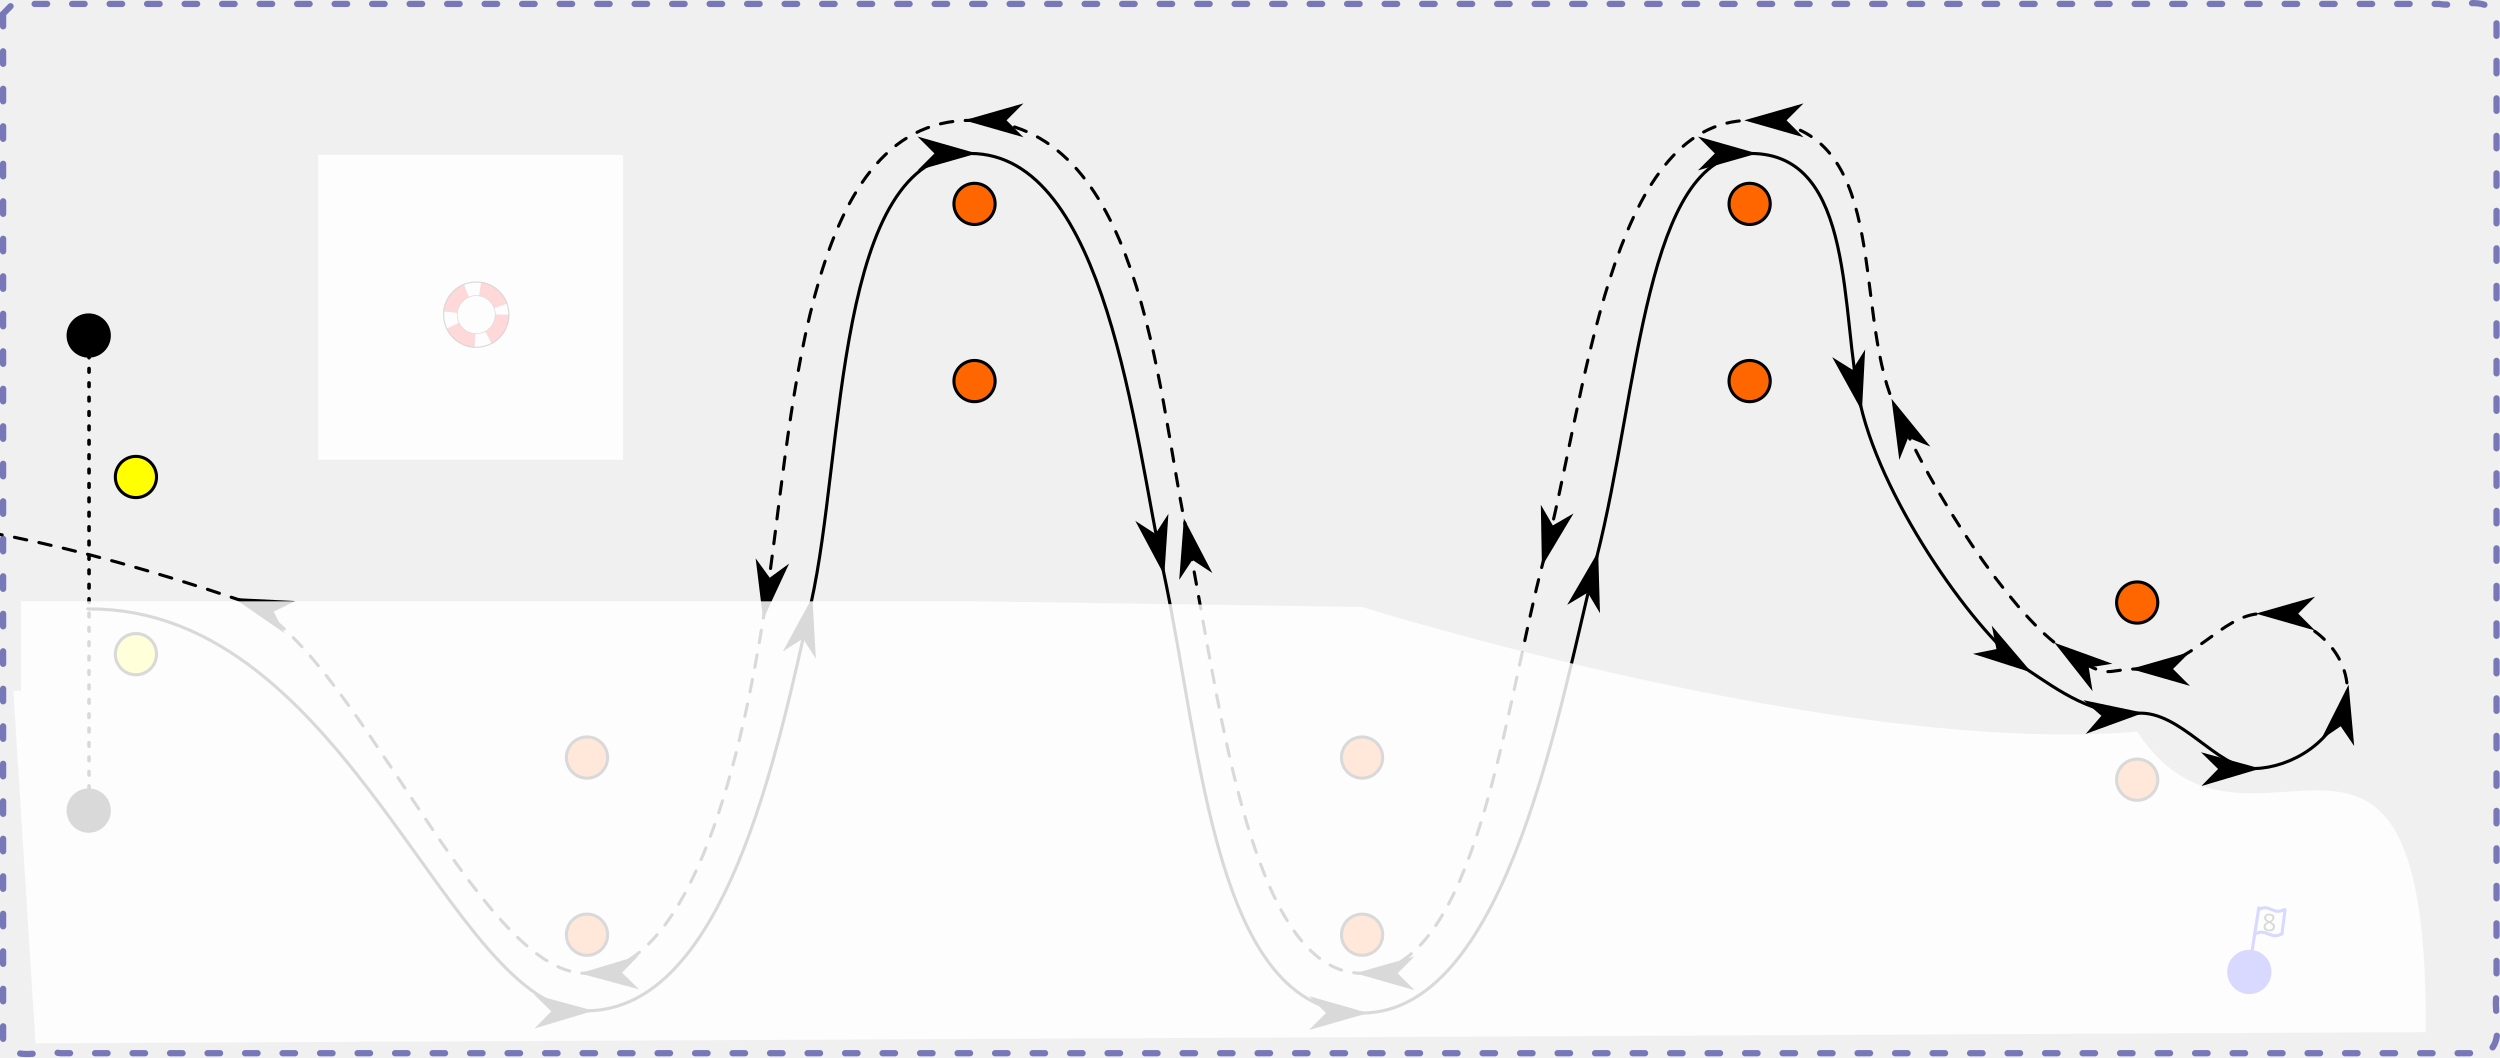
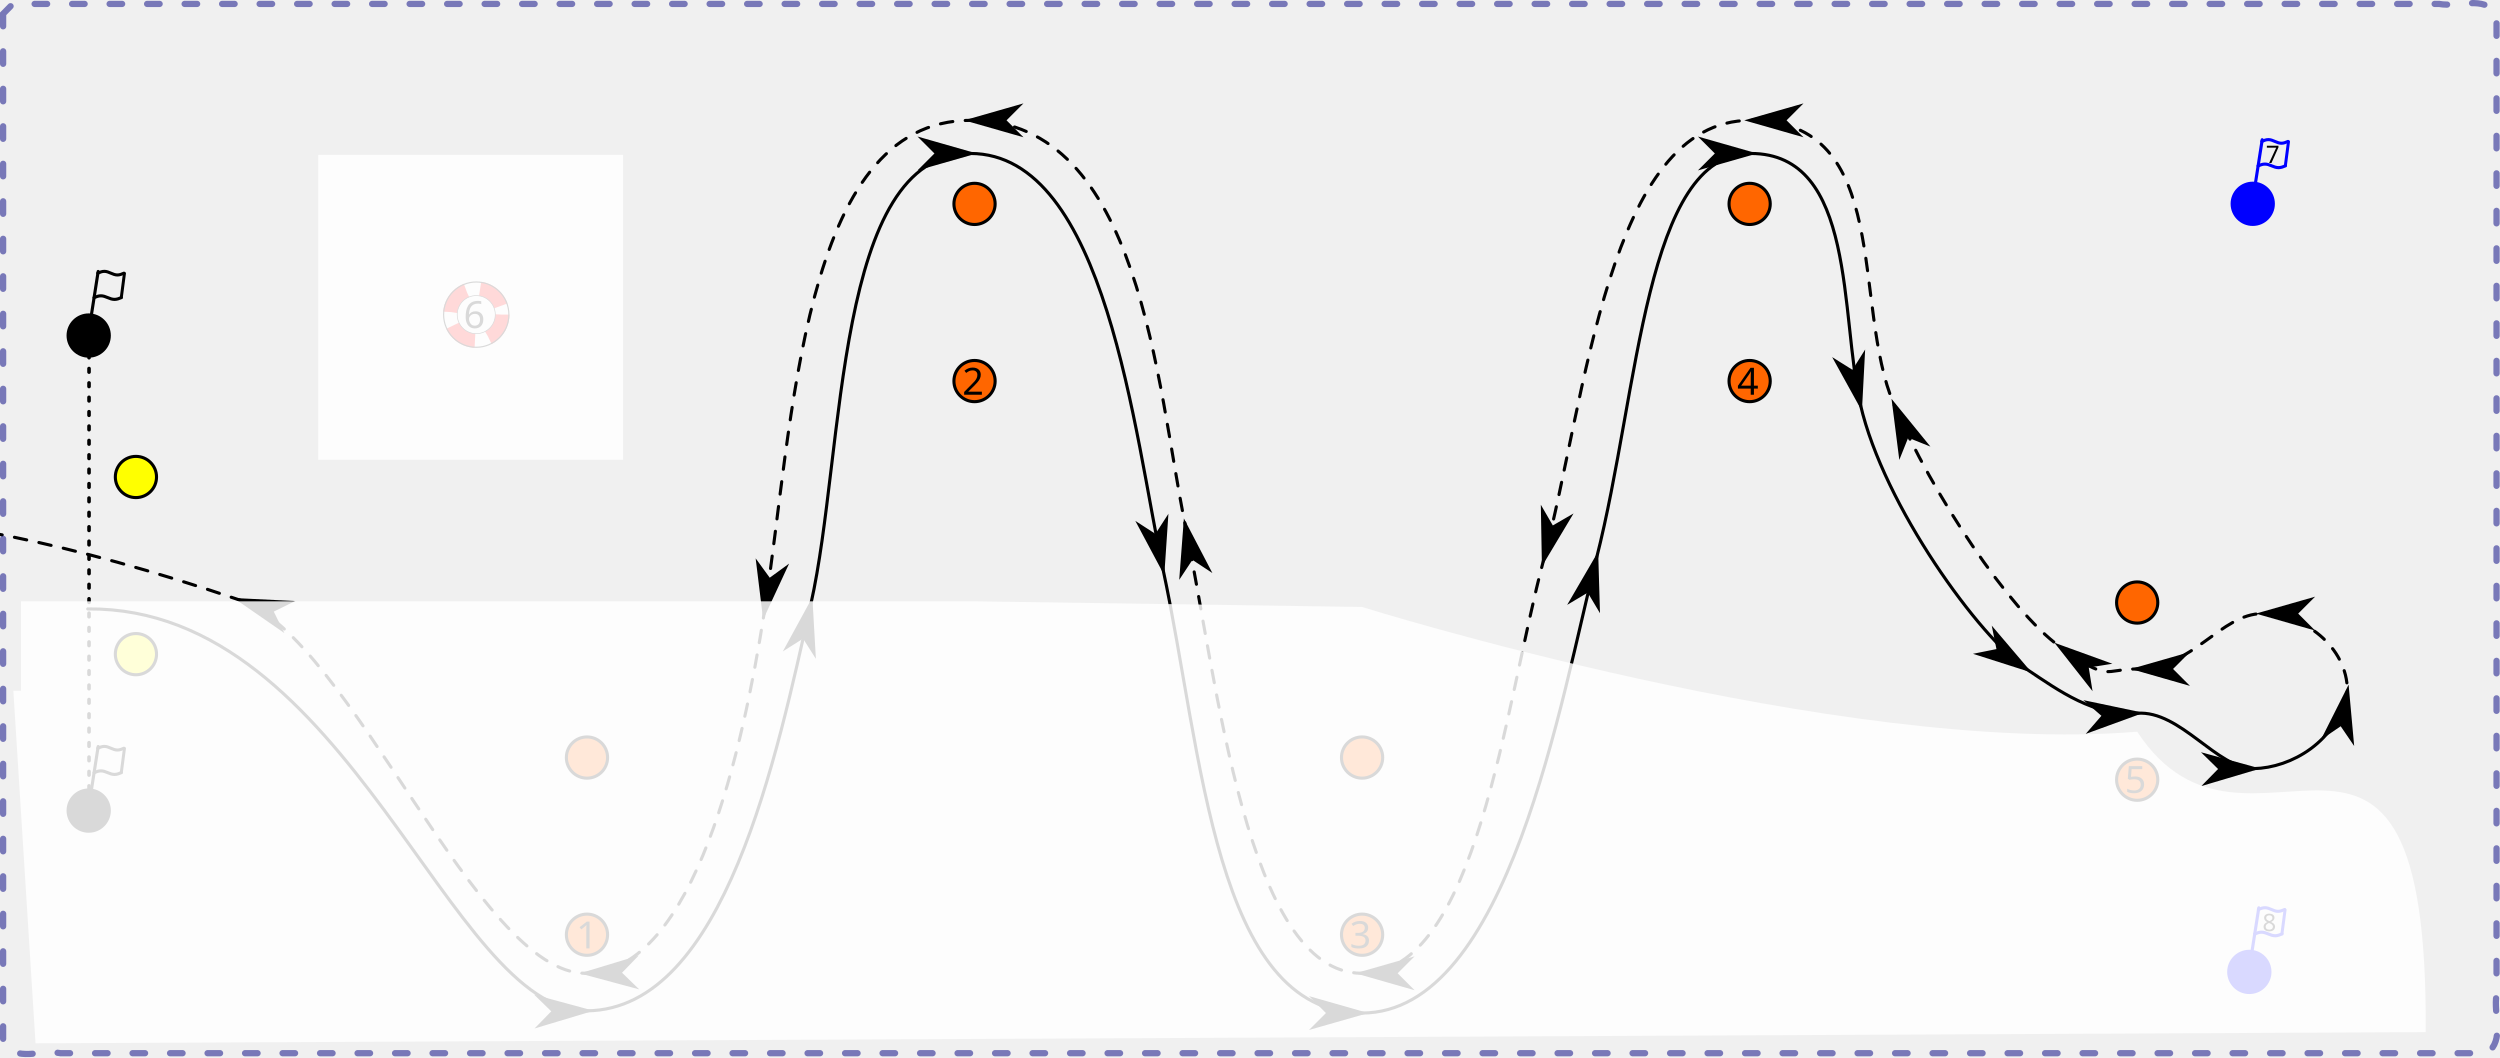
<svg xmlns="http://www.w3.org/2000/svg" version="1.0" id="svg3641" height="360.829" width="853.326" style="enable-background:new" xml:space="preserve">
  <defs id="arrows">
    <marker id="RazorWire" refX="0" refY="0" orient="auto" style="overflow:visible">
      <path id="path5527" style="fill:#34ff00;fill-opacity:1;fill-rule:evenodd;stroke:#34ff00;stroke-width:0.085pt;stroke-opacity:1" d="M 0.019,-0.632 V 0.595 L -6.621,2.568 H 9.113 L 2.979,0.595 V -0.632 L 9.166,-2.472 H -6.594 Z" />
    </marker>
    <marker orient="auto" refY="0" refX="0" id="Scissors" style="overflow:visible">
      <path id="schere" d="M 9.696,-3.847 C 8.661,-5.095 6.794,-5.052 5.4,-4.515 l -8.76,3.283 c -2.548,-1.394 -5.065,-0.995 -5.065,-1.673 0,-0.53 0.487,-0.414 0.414,-1.795 -0.07,-1.326 -1.454,-2.307 -2.763,-2.22 -1.309,-0.008 -2.666,0.995 -2.678,2.379 -0.098,1.393 1.074,2.688 2.461,2.779 1.624,0.242 4.499,-0.742 5.848,1.676 C -6.148,1.766 -7.931,1.771 -9.543,1.679 -10.882,1.602 -12.489,1.985 -13.128,3.301 c -0.617,1.261 -0.012,3.056 1.405,3.442 1.43,0.525 3.393,-0.138 3.733,-1.782 0.262,-1.267 -0.635,-1.862 -0.291,-2.322 0.26,-0.347 1.91,-0.146 4.85,-1.466 L 6.055,4.515 C 7.253,4.85 8.718,4.839 9.78,3.66 L -0.055,-0.057 Z M -9.832,-5.874 c 1.381,0.771 1.268,2.862 -0.167,3.268 -1.298,0.452 -2.956,-0.81 -2.542,-2.216 0.242,-1.154 1.764,-1.579 2.709,-1.052 z m 0.06,8.552 c 1.441,0.532 1.196,2.97 -0.269,3.298 -0.972,0.337 -2.361,-0.148 -2.459,-1.293 -0.189,-1.392 1.446,-2.65 2.728,-2.005 z" style="fill:#34ff00;fill-opacity:1;stroke:#34ff00;stroke-width:1.067;stroke-opacity:1" />
    </marker>
    <marker orient="auto" refY="0" refX="0" id="Legs" style="overflow:visible">
      <g id="g5494" transform="scale(-0.7)" style="fill:#34ff00;fill-opacity:1;stroke:#34ff00;stroke-opacity:1">
        <g id="g5496" transform="matrix(0,-1,-1,0,22.0892,22.73484)" style="fill:#34ff00;fill-opacity:1;stroke:#34ff00;stroke-opacity:1">
          <path id="path5498" d="m 22.636,22.054 c -7.371,5.036 -2.618,7.047 -6.23,14.339" style="fill:#34ff00;fill-opacity:1;fill-rule:evenodd;stroke:#34ff00;stroke-width:1.067pt;stroke-opacity:1" />
          <path id="path5500" d="m 22.825,21.918 c -1.451,8.904 3.772,9.355 4.805,14.747" style="fill:#34ff00;fill-opacity:1;fill-rule:evenodd;stroke:#34ff00;stroke-width:1.067pt;stroke-opacity:1" />
        </g>
        <path id="path5502" d="m -15.029,-7.181 -0.984,4.313 4.227,-1.305 z" style="fill:#34ff00;fill-opacity:1;fill-rule:evenodd;stroke:#34ff00;stroke-width:1.067pt;stroke-opacity:1" />
        <path id="path5504" d="m -16.23,4.861 1.999,3.946 2.418,-3.704 z" style="fill:#34ff00;fill-opacity:1;fill-rule:evenodd;stroke:#34ff00;stroke-width:1.067pt;stroke-opacity:1" />
      </g>
    </marker>
    <linearGradient id="linearGradient5477">
      <stop style="stop-color:#57e307;stop-opacity:1;" offset="0" id="stop5479" />
    </linearGradient>
    <marker style="overflow:visible" id="Arrow1Lend" refX="0" refY="0" orient="auto">
      <path style="fill-rule:evenodd;stroke:#000000;stroke-width:0.853pt;marker-start:none" d="M -10.667,0 -14.933,4.267 0,0 -14.933,-4.267 Z" id="path3104" />
    </marker>
    <marker style="overflow:visible" id="Arrow1Lstart" refX="0" refY="0" orient="auto">
      <path style="fill-rule:evenodd;stroke:#000000;stroke-width:0.853pt;marker-start:none" d="M 10.667,0 14.933,-4.267 0,0 14.933,4.267 Z" id="path3282" />
    </marker>
    <marker style="overflow:visible" id="Arrow1Lstart-7" refX="0" refY="0" orient="auto">
      <path style="fill-rule:evenodd;stroke:#000000;stroke-width:0.853pt;marker-start:none" d="M 10.667,0 14.933,-4.267 0,0 14.933,4.267 Z" id="path3282-4" />
    </marker>
    <marker style="overflow:visible" id="Arrow1Lend-6" refX="0" refY="0" orient="auto">
      <path style="fill-rule:evenodd;stroke:#000000;stroke-width:0.853pt;marker-start:none" d="M -10.667,0 -14.933,4.267 0,0 -14.933,-4.267 Z" id="path3104-0" />
    </marker>
  </defs>
  <g transform="translate(-215.4445,-435.3955)" style="display:inline" id="Parcours">
    <defs id="defs2076" />
    <g id="g1" />
    <g id="layer6" style="display:inline">
      <g transform="translate(18.94796,85.04597)" id="Zeitnahme" style="display:inline">
        <g id="g13156" transform="translate(-177.6378,-94.48819)">
          <path style="fill:#000000;fill-opacity:1;stroke:#000000;stroke-width:1.762" d="m 411.087,559.37 c 0,-3.685 -2.986,-6.678 -6.678,-6.678 -3.683,0 -6.678,2.987 -6.678,6.678 0,3.685 2.987,6.678 6.678,6.678 3.685,0 6.678,-2.987 6.678,-6.678 z" id="path13158" />
        </g>
        <g id="g13172" transform="translate(-177.6378,67.66194)">
          <path style="fill:#000000;fill-opacity:1;stroke:#000000;stroke-width:1.762" d="m 411.087,559.37 c 0,-3.685 -2.986,-6.678 -6.678,-6.678 -3.683,0 -6.678,2.987 -6.678,6.678 0,3.685 2.987,6.678 6.678,6.678 3.685,0 6.678,-2.987 6.678,-6.678 z" id="path13174" />
        </g>
        <path style="fill:none;stroke:#000000;stroke-width:1.228;stroke-linecap:round;stroke-linejoin:miter;stroke-miterlimit:4;stroke-dasharray:1.228, 3.684;stroke-dashoffset:0;stroke-opacity:1" d="m 226.886,466.315 c 0,23.379 0,46.759 0,70.138 0,19.991 0,67.885 0,87.271" id="path14169" />
      </g>
      <g transform="translate(113.4362,157.2769)" id="Tor1" style="display:inline;fill:#ff6600">
        <path style="fill:#ff6600;stroke:#000000;stroke-width:1.056" d="m 309.393,536.693 c 0,-3.883 -3.149,-7.032 -7.031,-7.032 -3.881,0 -7.031,3.148 -7.031,7.032 0,3.883 3.15,7.031 7.031,7.031 3.882,0 7.031,-3.147 7.031,-7.031 z" id="Tor1_innen" />
        <path style="fill:#ff6600;stroke:#000000;stroke-width:1.056" d="m 309.393,597.166 c 0,-3.883 -3.149,-7.032 -7.031,-7.032 -3.881,0 -7.031,3.148 -7.031,7.032 0,3.883 3.15,7.031 7.031,7.031 3.882,0 7.031,-3.147 7.031,-7.031 z" id="Tor1_aussen" />
      </g>
      <g transform="translate(226.8221,-31.69941)" id="Tor2" style="display:inline;fill:#ff6600">
        <path style="fill:#ff6600;stroke:#000000;stroke-width:1.056" d="m 328.291,536.693 c 0,-3.883 -3.149,-7.032 -7.031,-7.032 -3.881,0 -7.031,3.148 -7.031,7.032 0,3.883 3.15,7.031 7.031,7.031 3.882,0 7.031,-3.147 7.031,-7.031 z" id="Tor2_aussen" />
        <path style="fill:#ff6600;stroke:#000000;stroke-width:1.056" d="m 328.291,597.166 c 0,-3.883 -3.149,-7.032 -7.031,-7.032 -3.881,0 -7.031,3.148 -7.031,7.032 0,3.883 3.15,7.031 7.031,7.031 3.882,0 7.031,-3.147 7.031,-7.031 z" id="Tor2_innen" />
      </g>
      <g transform="translate(340.2078,157.2769)" id="Tor3" style="display:inline;fill:#ff6600">
        <path style="fill:#ff6600;stroke:#000000;stroke-width:1.056" d="m 347.189,536.693 c 0,-3.883 -3.149,-7.032 -7.031,-7.032 -3.881,0 -7.031,3.148 -7.031,7.032 0,3.883 3.15,7.031 7.031,7.031 3.882,0 7.031,-3.147 7.031,-7.031 z" id="Tor3_innen" />
        <path style="fill:#ff6600;stroke:#000000;stroke-width:1.056" d="m 347.189,597.166 c 0,-3.883 -3.149,-7.032 -7.031,-7.032 -3.881,0 -7.031,3.148 -7.031,7.032 0,3.883 3.15,7.031 7.031,7.031 3.882,0 7.031,-3.147 7.031,-7.031 z" id="Tor3_aussen" />
      </g>
      <g transform="translate(453.5935,-31.69941)" id="Tor4" style="display:inline;fill:#ff6600">
        <path style="fill:#ff6600;stroke:#000000;stroke-width:1.056" d="m 366.086,536.693 c 0,-3.883 -3.149,-7.032 -7.031,-7.032 -3.881,0 -7.031,3.148 -7.031,7.032 0,3.883 3.15,7.031 7.031,7.031 3.882,0 7.031,-3.147 7.031,-7.031 z" id="Tor4_aussen" />
        <path style="fill:#ff6600;stroke:#000000;stroke-width:1.056" d="m 366.086,597.166 c 0,-3.883 -3.149,-7.032 -7.031,-7.032 -3.881,0 -7.031,3.148 -7.031,7.032 0,3.883 3.15,7.031 7.031,7.031 3.882,0 7.031,-3.147 7.031,-7.031 z" id="Tor4_innen" />
      </g>
      <g transform="translate(566.9793,104.3635)" id="Tor5" style="display:inline;fill:#ff6600">
        <path style="fill:#ff6600;stroke:#000000;stroke-width:1.056" d="m 384.984,536.693 c 0,-3.883 -3.149,-7.032 -7.031,-7.032 -3.881,0 -7.031,3.148 -7.031,7.032 0,3.883 3.15,7.031 7.031,7.031 3.882,0 7.031,-3.147 7.031,-7.031 z" id="Tor5_oben" />
        <path style="fill:#ff6600;stroke:#000000;stroke-width:1.056" d="m 384.984,597.166 c 0,-3.883 -3.149,-7.032 -7.031,-7.032 -3.881,0 -7.031,3.148 -7.031,7.032 0,3.883 3.15,7.031 7.031,7.031 3.882,0 7.031,-3.147 7.031,-7.031 z" id="Tor5_unten" />
      </g>
      <g transform="translate(18.94796,138.3793)" id="Schikane" style="display:inline">
        <g style="fill:none" id="Ring">
          <ellipse id="path8826" style="fill:none;stroke:#ff0000;stroke-width:4.821;stroke-linecap:butt;stroke-linejoin:round;stroke-miterlimit:4;stroke-dasharray:9.643, 4.821;stroke-dashoffset:0;stroke-opacity:1" cx="359.055" cy="404.409" rx="8.928" ry="8.928" />
          <ellipse style="display:inline;fill:none;stroke:#000000;stroke-width:0.229;stroke-linecap:round;stroke-linejoin:round;stroke-miterlimit:4;stroke-dasharray:none;stroke-dashoffset:0;stroke-opacity:1" id="path3620" cx="359.055" cy="404.409" rx="6.5" ry="6.5" />
          <ellipse style="display:inline;fill:none;stroke:#000000;stroke-width:0.393;stroke-linecap:round;stroke-linejoin:round;stroke-miterlimit:4;stroke-dasharray:none;stroke-dashoffset:0;stroke-opacity:1" id="path2733" cx="359.055" cy="404.409" rx="11.142" ry="11.142" />
        </g>
      </g>
      <g transform="translate(-40.52031,61.51377)" id="Start+Ziel" style="display:inline">
        <path style="fill:#ffff00;stroke:#000000;stroke-width:1.056" d="m 309.393,536.693 c 0,-3.883 -3.149,-7.032 -7.031,-7.032 -3.881,0 -7.031,3.148 -7.031,7.032 0,3.883 3.15,7.031 7.031,7.031 3.882,0 7.031,-3.147 7.031,-7.031 z" id="Tor1_innen-7" />
        <path style="fill:#ffff00;stroke:#000000;stroke-width:1.056" d="m 309.393,597.166 c 0,-3.883 -3.149,-7.032 -7.031,-7.032 -3.881,0 -7.031,3.148 -7.031,7.032 0,3.883 3.15,7.031 7.031,7.031 3.882,0 7.031,-3.147 7.031,-7.031 z" id="Tor1_aussen-3" />
      </g>
    </g>
  </g>
+   <g transform="translate(-215.4445,-435.3955)" style="display:inline" id="ParcoursLabel">
+     <defs id="defs2832" />
+     <g id="g3113" style="display:inline">
+       <text xml:space="preserve" style="font-style:normal;font-weight:normal;font-size:12.8px;line-height:0%;font-family:'Arial Black';display:inline;fill:#000000;fill-opacity:1;stroke:none;stroke-width:1.067" x="373.691" y="547.37" id="text3034">
+         <tspan id="tspan3032" x="373.691" y="547.37" style="font-size:12.8px;line-height:1.25;stroke-width:1.067">6</tspan>
+       </text>
+       <text xml:space="preserve" style="font-style:normal;font-weight:normal;font-size:12.8px;line-height:0%;font-family:'Arial Black';display:inline;fill:#000000;fill-opacity:1;stroke:none;stroke-width:1.067" x="412.13" y="759.102" id="text3038">
+         <tspan id="tspan3036" x="412.13" y="759.102" style="font-size:12.8px;line-height:1.25;stroke-width:1.067">1</tspan>
+       </text>
+       <text xml:space="preserve" style="font-style:normal;font-weight:normal;font-size:12.8px;line-height:0%;font-family:'Arial Black';display:inline;fill:#000000;fill-opacity:1;stroke:none;stroke-width:1.067" x="808.383" y="570.125" id="text3042">
+         <tspan id="tspan3040" x="808.383" y="570.125" style="font-size:12.8px;line-height:1.25;stroke-width:1.067">4</tspan>
+       </text>
+       <text xml:space="preserve" style="font-style:normal;font-weight:normal;font-size:12.8px;line-height:0%;font-family:'Arial Black';display:inline;fill:#000000;fill-opacity:1;stroke:none;stroke-width:1.067" x="940.704" y="706.032" id="text3046">
+         <tspan id="tspan3044" x="940.704" y="706.032" style="font-size:12.8px;line-height:1.25;stroke-width:1.067">5</tspan>
+       </text>
+       <text xml:space="preserve" style="font-style:normal;font-weight:normal;font-size:12.8px;line-height:0%;font-family:'Arial Black';display:inline;fill:#000000;fill-opacity:1;stroke:none;stroke-width:1.067" x="676.131" y="759.024" id="text3050">
+         <tspan id="tspan3048" x="676.131" y="759.024" style="font-size:12.8px;line-height:1.25;stroke-width:1.067">3</tspan>
+       </text>
+       <g transform="translate(579.9631,-35.51099)" id="g3068" style="display:inline">
+         <path id="path3052" d="m 411.087,540.472 c 0,-3.685 -2.986,-6.678 -6.678,-6.678 -3.683,0 -6.678,2.987 -6.678,6.678 0,3.685 2.987,6.678 6.678,6.678 3.685,0 6.678,-2.987 6.678,-6.678 z" style="fill:#0000ff;fill-opacity:1;stroke:#0000ff;stroke-width:1.762" />
+         <g style="stroke:#0000ff" id="g3062">
+           <path id="path3054" d="m 407.511,519.18 c 0.372,-0.161 0.745,-0.325 1.117,-0.438 0.372,-0.114 0.744,-0.181 1.117,-0.181 0.372,0 0.744,0.063 1.117,0.181 0.372,0.113 0.744,0.273 1.116,0.438 0.369,0.16 0.745,0.321 1.117,0.434 0.369,0.114 0.745,0.181 1.117,0.181 0.368,0 0.745,-0.064 1.117,-0.181 0.368,-0.113 0.744,-0.274 1.117,-0.434" style="fill:none;stroke:#0000ff;stroke-width:1.052;stroke-linecap:round;stroke-linejoin:round" />
+           <path id="path3056" d="m 407.643,518.601 -2.7,17.3 v 0.258 0" style="fill:none;stroke:#0000ff;stroke-width:1.067;stroke-linecap:round;stroke-linejoin:round" />
+           <path id="path3058" d="m 406.246,527.522 c 0.384,-0.158 0.775,-0.317 1.163,-0.429 0.383,-0.113 0.775,-0.179 1.163,-0.179 0.383,0 0.774,0.062 1.163,0.179 0.387,0.112 0.774,0.271 1.163,0.429 0.387,0.159 0.774,0.317 1.162,0.433 0.388,0.109 0.775,0.175 1.163,0.175 0.388,0 0.775,-0.062 1.163,-0.175 0.387,-0.112 0.775,-0.271 1.163,-0.433" style="fill:none;stroke:#0000ff;stroke-width:1.067;stroke-linecap:round;stroke-linejoin:round" />
+           <path id="path3060" d="m 416.604,519.31 -1.039,7.969 v 0.12 0" style="fill:none;stroke:#0000ff;stroke-width:1.024;stroke-linecap:round" />
+         </g>
+         <text xml:space="preserve" style="font-style:normal;font-weight:normal;font-size:12.8px;line-height:0%;font-family:'Arial Black';fill:#000000;fill-opacity:1;stroke:none;stroke-width:1.067" x="408.873" y="526.543" id="text3066">
+           <tspan id="tspan3064" x="408.873" y="526.543" style="font-size:8.242px;line-height:1.25;stroke-width:1.067">7</tspan>
+         </text>
+       </g>
+       <text xml:space="preserve" style="font-style:normal;font-weight:normal;font-size:12.8px;line-height:0%;font-family:'Arial Black';display:inline;fill:#000000;fill-opacity:1;stroke:none;stroke-width:1.067" x="543.926" y="570.125" id="text3090">
+         <tspan id="tspan3088" x="543.926" y="570.125" style="font-size:12.8px;line-height:1.25;stroke-width:1.067">2</tspan>
+       </text>
+       <g id="g3100">
+         <path id="path3092" d="m 248.821,528.636 c 0.372,-0.161 0.745,-0.325 1.117,-0.438 0.372,-0.114 0.744,-0.181 1.117,-0.181 0.372,0 0.744,0.063 1.117,0.181 0.372,0.113 0.744,0.273 1.116,0.438 0.369,0.16 0.745,0.321 1.117,0.434 0.369,0.114 0.745,0.181 1.117,0.181 0.368,0 0.745,-0.064 1.117,-0.181 0.368,-0.113 0.744,-0.274 1.117,-0.434" style="display:inline;fill:none;stroke:#000000;stroke-width:1.052;stroke-linecap:round;stroke-linejoin:round" />
+         <path id="path3094" d="m 248.953,528.057 -2.7,17.3 v 0.258 0" style="display:inline;fill:none;stroke:#000000;stroke-width:1.067;stroke-linecap:round;stroke-linejoin:round" />
+         <path id="path3096" d="m 247.556,536.977 c 0.384,-0.158 0.775,-0.317 1.163,-0.429 0.383,-0.113 0.775,-0.179 1.163,-0.179 0.383,0 0.774,0.062 1.163,0.179 0.387,0.112 0.774,0.271 1.163,0.429 0.387,0.159 0.774,0.317 1.162,0.433 0.388,0.109 0.775,0.175 1.163,0.175 0.388,0 0.775,-0.062 1.163,-0.175 0.387,-0.112 0.775,-0.271 1.163,-0.433" style="display:inline;fill:none;stroke:#000000;stroke-width:1.067;stroke-linecap:round;stroke-linejoin:round" />
+         <path id="path3098" d="m 257.914,528.766 -1.039,7.969 v 0.12 0" style="display:inline;fill:none;stroke:#000000;stroke-width:1.024;stroke-linecap:round" />
+       </g>
+       <g id="g3111">
+         <path id="path3102" d="m 248.821,690.786 c 0.372,-0.161 0.745,-0.325 1.117,-0.438 0.372,-0.114 0.744,-0.181 1.117,-0.181 0.372,0 0.744,0.063 1.117,0.181 0.372,0.113 0.744,0.273 1.116,0.438 0.369,0.16 0.745,0.321 1.117,0.434 0.369,0.114 0.745,0.181 1.117,0.181 0.368,0 0.745,-0.064 1.117,-0.181 0.368,-0.113 0.744,-0.274 1.117,-0.434" style="display:inline;fill:none;stroke:#000000;stroke-width:1.052;stroke-linecap:round;stroke-linejoin:round" />
+         <path id="path3105" d="m 248.953,690.207 -2.7,17.3 v 0.258 0" style="display:inline;fill:none;stroke:#000000;stroke-width:1.067;stroke-linecap:round;stroke-linejoin:round" />
+         <path id="path3107" d="m 247.556,699.127 c 0.384,-0.158 0.775,-0.317 1.163,-0.429 0.383,-0.113 0.775,-0.179 1.163,-0.179 0.383,0 0.774,0.062 1.163,0.179 0.387,0.112 0.774,0.271 1.163,0.429 0.387,0.159 0.774,0.317 1.162,0.433 0.388,0.109 0.775,0.175 1.163,0.175 0.388,0 0.775,-0.062 1.163,-0.175 0.387,-0.112 0.775,-0.271 1.163,-0.433" style="display:inline;fill:none;stroke:#000000;stroke-width:1.067;stroke-linecap:round;stroke-linejoin:round" />
+         <path id="path3109" d="m 257.914,690.916 -1.039,7.969 v 0.12 0" style="display:inline;fill:none;stroke:#000000;stroke-width:1.024;stroke-linecap:round" />
+       </g>
+     </g>
+   </g>
  <g transform="translate(363.3543,-208.7303)" id="SpeedbojeKlasse7" style="display:inline;enable-background:new">
    <path id="path2174" d="m 411.087,540.472 c 0,-3.685 -2.986,-6.678 -6.678,-6.678 -3.683,0 -6.678,2.987 -6.678,6.678 0,3.685 2.987,6.678 6.678,6.678 3.685,0 6.678,-2.987 6.678,-6.678 z" style="fill:#0000ff;fill-opacity:1;stroke:#0000ff;stroke-width:1.762" />
    <g style="fill:none;stroke:#0000ff" id="g2184">
      <path id="path2176" d="m 407.511,519.18 c 0.372,-0.161 0.745,-0.325 1.117,-0.438 0.372,-0.114 0.744,-0.181 1.117,-0.181 0.372,0 0.744,0.063 1.117,0.181 0.372,0.113 0.744,0.273 1.116,0.438 0.369,0.16 0.745,0.321 1.117,0.434 0.369,0.114 0.745,0.181 1.117,0.181 0.368,0 0.745,-0.064 1.117,-0.181 0.368,-0.113 0.744,-0.274 1.117,-0.434" style="fill:none;stroke:#0000ff;stroke-width:1.052;stroke-linecap:round;stroke-linejoin:round" />
      <path id="path2178" d="m 407.643,518.601 -2.7,17.3 v 0.258 0" style="fill:none;stroke:#0000ff;stroke-width:1.067;stroke-linecap:round;stroke-linejoin:round" />
      <path id="path2180" d="m 406.246,527.522 c 0.384,-0.158 0.775,-0.317 1.163,-0.429 0.383,-0.113 0.775,-0.179 1.163,-0.179 0.383,0 0.774,0.062 1.163,0.179 0.387,0.112 0.774,0.271 1.163,0.429 0.387,0.159 0.774,0.317 1.162,0.433 0.388,0.109 0.775,0.175 1.163,0.175 0.388,0 0.775,-0.062 1.163,-0.175 0.387,-0.112 0.775,-0.271 1.163,-0.433" style="fill:none;stroke:#0000ff;stroke-width:1.067;stroke-linecap:round;stroke-linejoin:round" />
      <path id="path2182" d="m 416.604,519.31 -1.039,7.969 v 0.12 0" style="fill:none;stroke:#0000ff;stroke-width:1.024;stroke-linecap:round" />
    </g>
    <text xml:space="preserve" style="font-style:normal;font-weight:normal;font-size:12.8px;line-height:0%;font-family:'Arial Black';fill:#000000;fill-opacity:1;stroke:none;stroke-width:1.067" x="408.873" y="526.543" id="text2188">
      <tspan id="tspan2186" x="408.873" y="526.543" style="font-size:8.242px;line-height:1.25;stroke-width:1.067">8</tspan>
    </text>
  </g>
  <g transform="translate(-215.4445,-435.3955)" style="display:inline" id="KlasseE">
    <text id="text3565" y="328.002" x="595.582" style="font-style:normal;font-variant:normal;font-weight:bold;font-stretch:normal;font-size:12.8px;line-height:0%;font-family:Verdana;-inkscape-font-specification:'Verdana Bold';text-align:center;text-anchor:middle;display:inline;fill:#000000;fill-opacity:1;stroke:none;stroke-width:1.067" xml:space="preserve">
      <tspan style="font-style:normal;font-variant:normal;font-weight:bold;font-stretch:normal;font-size:38.4px;line-height:1.25;font-family:Verdana;-inkscape-font-specification:'Verdana Bold';text-align:center;text-anchor:middle;stroke-width:1.067" y="328.002" x="595.582" id="tspan3567">DMYV-Jugend</tspan>
      <tspan id="tspan3569" style="font-style:normal;font-variant:normal;font-weight:bold;font-stretch:normal;font-size:38.4px;line-height:1.25;font-family:Verdana;-inkscape-font-specification:'Verdana Bold';text-align:center;text-anchor:middle;stroke-width:1.067" y="376.002" x="595.582">Motorboot-Slalom</tspan>
      <tspan style="font-style:normal;font-variant:normal;font-weight:bold;font-stretch:normal;font-size:38.4px;line-height:1.25;font-family:Verdana;-inkscape-font-specification:'Verdana Bold';text-align:center;text-anchor:middle;stroke-width:1.067" id="tspan3571" y="424.002" x="595.582">Klasse E</tspan>
    </text>
    <text id="text3645" y="876.114" x="243.389" style="font-style:normal;font-weight:normal;font-size:12.8px;line-height:0%;font-family:Verdana;display:inline;fill:#e6e6e6;fill-opacity:1;stroke:none;stroke-width:1.067" xml:space="preserve">
      <tspan style="font-size:19.2px;line-height:1.25;font-family:verdana;-inkscape-font-specification:verdana;fill:#000000;stroke-width:1.067" y="876.114" x="243.389" id="tspan3647">Ablegen - Startlinie - außen um die Tore 1 - 2 - 3 - 4 - vorwärts durch das Tor 5 - </tspan>
      <tspan style="font-size:19.2px;line-height:1.25;font-family:verdana;-inkscape-font-specification:verdana;fill:#000000;stroke-width:1.067" id="tspan3649" y="900.114" x="243.389">kreisen und vorwärts wieder in den Parcours durch das Tore 5,</tspan>
      <tspan style="font-size:19.2px;line-height:1.25;font-family:verdana;-inkscape-font-specification:verdana;fill:#000000;stroke-width:1.067" id="tspan3651" y="924.114" x="243.389">außen um die Tore- 4 - 3 - 2 - 1 - Ziellinie -</tspan>
      <tspan style="font-size:19.2px;line-height:1.25;font-family:verdana;-inkscape-font-specification:verdana;fill:#000000;stroke-width:1.067" y="948.114" x="243.389" id="tspan4503">anlegen und an der Klampe mit Kopfschlag belegen.</tspan>
    </text>
    <path id="path3653" d="m 1016.681,671.264 c -3.296,17.347 -19.274,26.222 -31.9,26.483 -12.697,0 -25.057,-19.948 -39.85,-18.896 -14.793,1.052 -26.454,-7.531 -37.85,-15.118 -15.74,-10.479 -48.649,-55.597 -56.6,-90.187 -7.034,-30.6 -1.377,-85.767 -37.466,-85.767 -36.089,0 -38.003,80.567 -52.61,138.039 -12.091,47.574 -29.935,155.363 -80.138,155.363 -50.203,0 -54.435,-88.924 -67.876,-151.592 -9.767,-45.538 -19.312,-141.811 -65.752,-141.811 -46.44,0 -42.729,101.808 -54.393,153.649 -11.606,51.581 -29.327,138.38 -76.398,138.999 -47.071,0.619 -81.051,-137.93 -170.443,-137.186" style="display:inline;fill:none;stroke:#000000;stroke-width:1.067;stroke-linecap:round;stroke-linejoin:round;stroke-miterlimit:4;stroke-dasharray:none;stroke-dashoffset:0;stroke-opacity:1;marker-start:url(#Arrow1Lstart);marker-mid:url(#Arrow1Lstart)" />
    <path id="path3655" d="m 169.627,612.629 c 24.841,0 67.369,7.11 127.673,27.591 37.897,12.871 81.052,127.962 118.226,127.385 37.174,-0.577 53.634,-77.78 60.748,-122.93 10.142,-64.364 12.353,-168.209 70.491,-168.209 58.138,0 63.51,90.726 73.221,138.039 11.027,53.727 21.018,153.1 60.28,153.1 39.262,0 48.82,-91.406 62.05,-141.032 14.625,-54.86 21.831,-150.107 70.698,-150.107 48.867,0 34.269,62.865 48.933,97.08 13.136,30.649 39.298,70.077 56.53,82.534 17.232,12.457 14.864,7.653 26.454,7.653 18.901,-10e-6 28.56,-18.895 42.717,-18.895 13.99,0 29.033,11.242 29.033,26.425" style="display:inline;fill:none;stroke:#000000;stroke-width:1.067;stroke-linecap:round;stroke-linejoin:round;stroke-miterlimit:4;stroke-dasharray:4.267, 4.267;stroke-dashoffset:0;stroke-opacity:1;marker-start:none;marker-mid:url(#Arrow1Lstart);marker-end:none" />
  </g>
  <g id="Export_Area" style="display:inline;opacity:1" transform="translate(-180.8124,-194.4877)">
    <path style="display:inline;opacity:0.5;fill:none;fill-opacity:1;fill-rule:nonzero;stroke:#000080;stroke-width:2.133;stroke-linecap:round;stroke-linejoin:miter;stroke-miterlimit:4;stroke-dasharray:4.267, 8.533;stroke-dashoffset:0;stroke-opacity:1" d="m 181.879,199.201 c 0,117.134 0,234.268 0,351.402 4.38,6.419 13.104,2.145 19.592,3.374 276.059,0 552.117,0 828.176,0 6.295,-4.466 2.103,-13.361 3.309,-19.977 0,-111.6 0,-223.2 0,-334.8 -4.38,-6.419 -13.104,-2.145 -19.592,-3.374 -276.059,0 -552.117,0 -828.176,0 -1.103,1.125 -2.206,2.25 -3.309,3.374 z" id="rect4816" />
    <g id="Alcatraz_2" style="display:inline">
      <path style="display:inline;opacity:0.85;fill:#ffffff;fill-opacity:1;fill-rule:nonzero;stroke:none;stroke-width:2.133;stroke-linecap:round;stroke-linejoin:miter;stroke-miterlimit:4;stroke-dasharray:4.267, 8.533;stroke-dashoffset:0;stroke-opacity:1" d="m 187.969,399.733 v 30.549 h -2.602 l 7.569,120.32 815.853,-3.817 c 0.895,-140.996 -60.538,-44.701 -98.484,-102.551 -101.724,8.455 -264.577,-42.571 -264.577,-42.571 L 513.375,399.733 Z" id="rect5805" />
      <rect style="display:inline;opacity:0.85;fill:#ffffff;fill-opacity:1;fill-rule:nonzero;stroke:none;stroke-width:2.133;stroke-linecap:round;stroke-linejoin:miter;stroke-miterlimit:4;stroke-dasharray:4.267, 8.533;stroke-dashoffset:0;stroke-opacity:1" id="rect6021" width="104.066" height="104.066" x="289.434" y="247.354" />
    </g>
    <g id="g2" />
  </g>
</svg>
